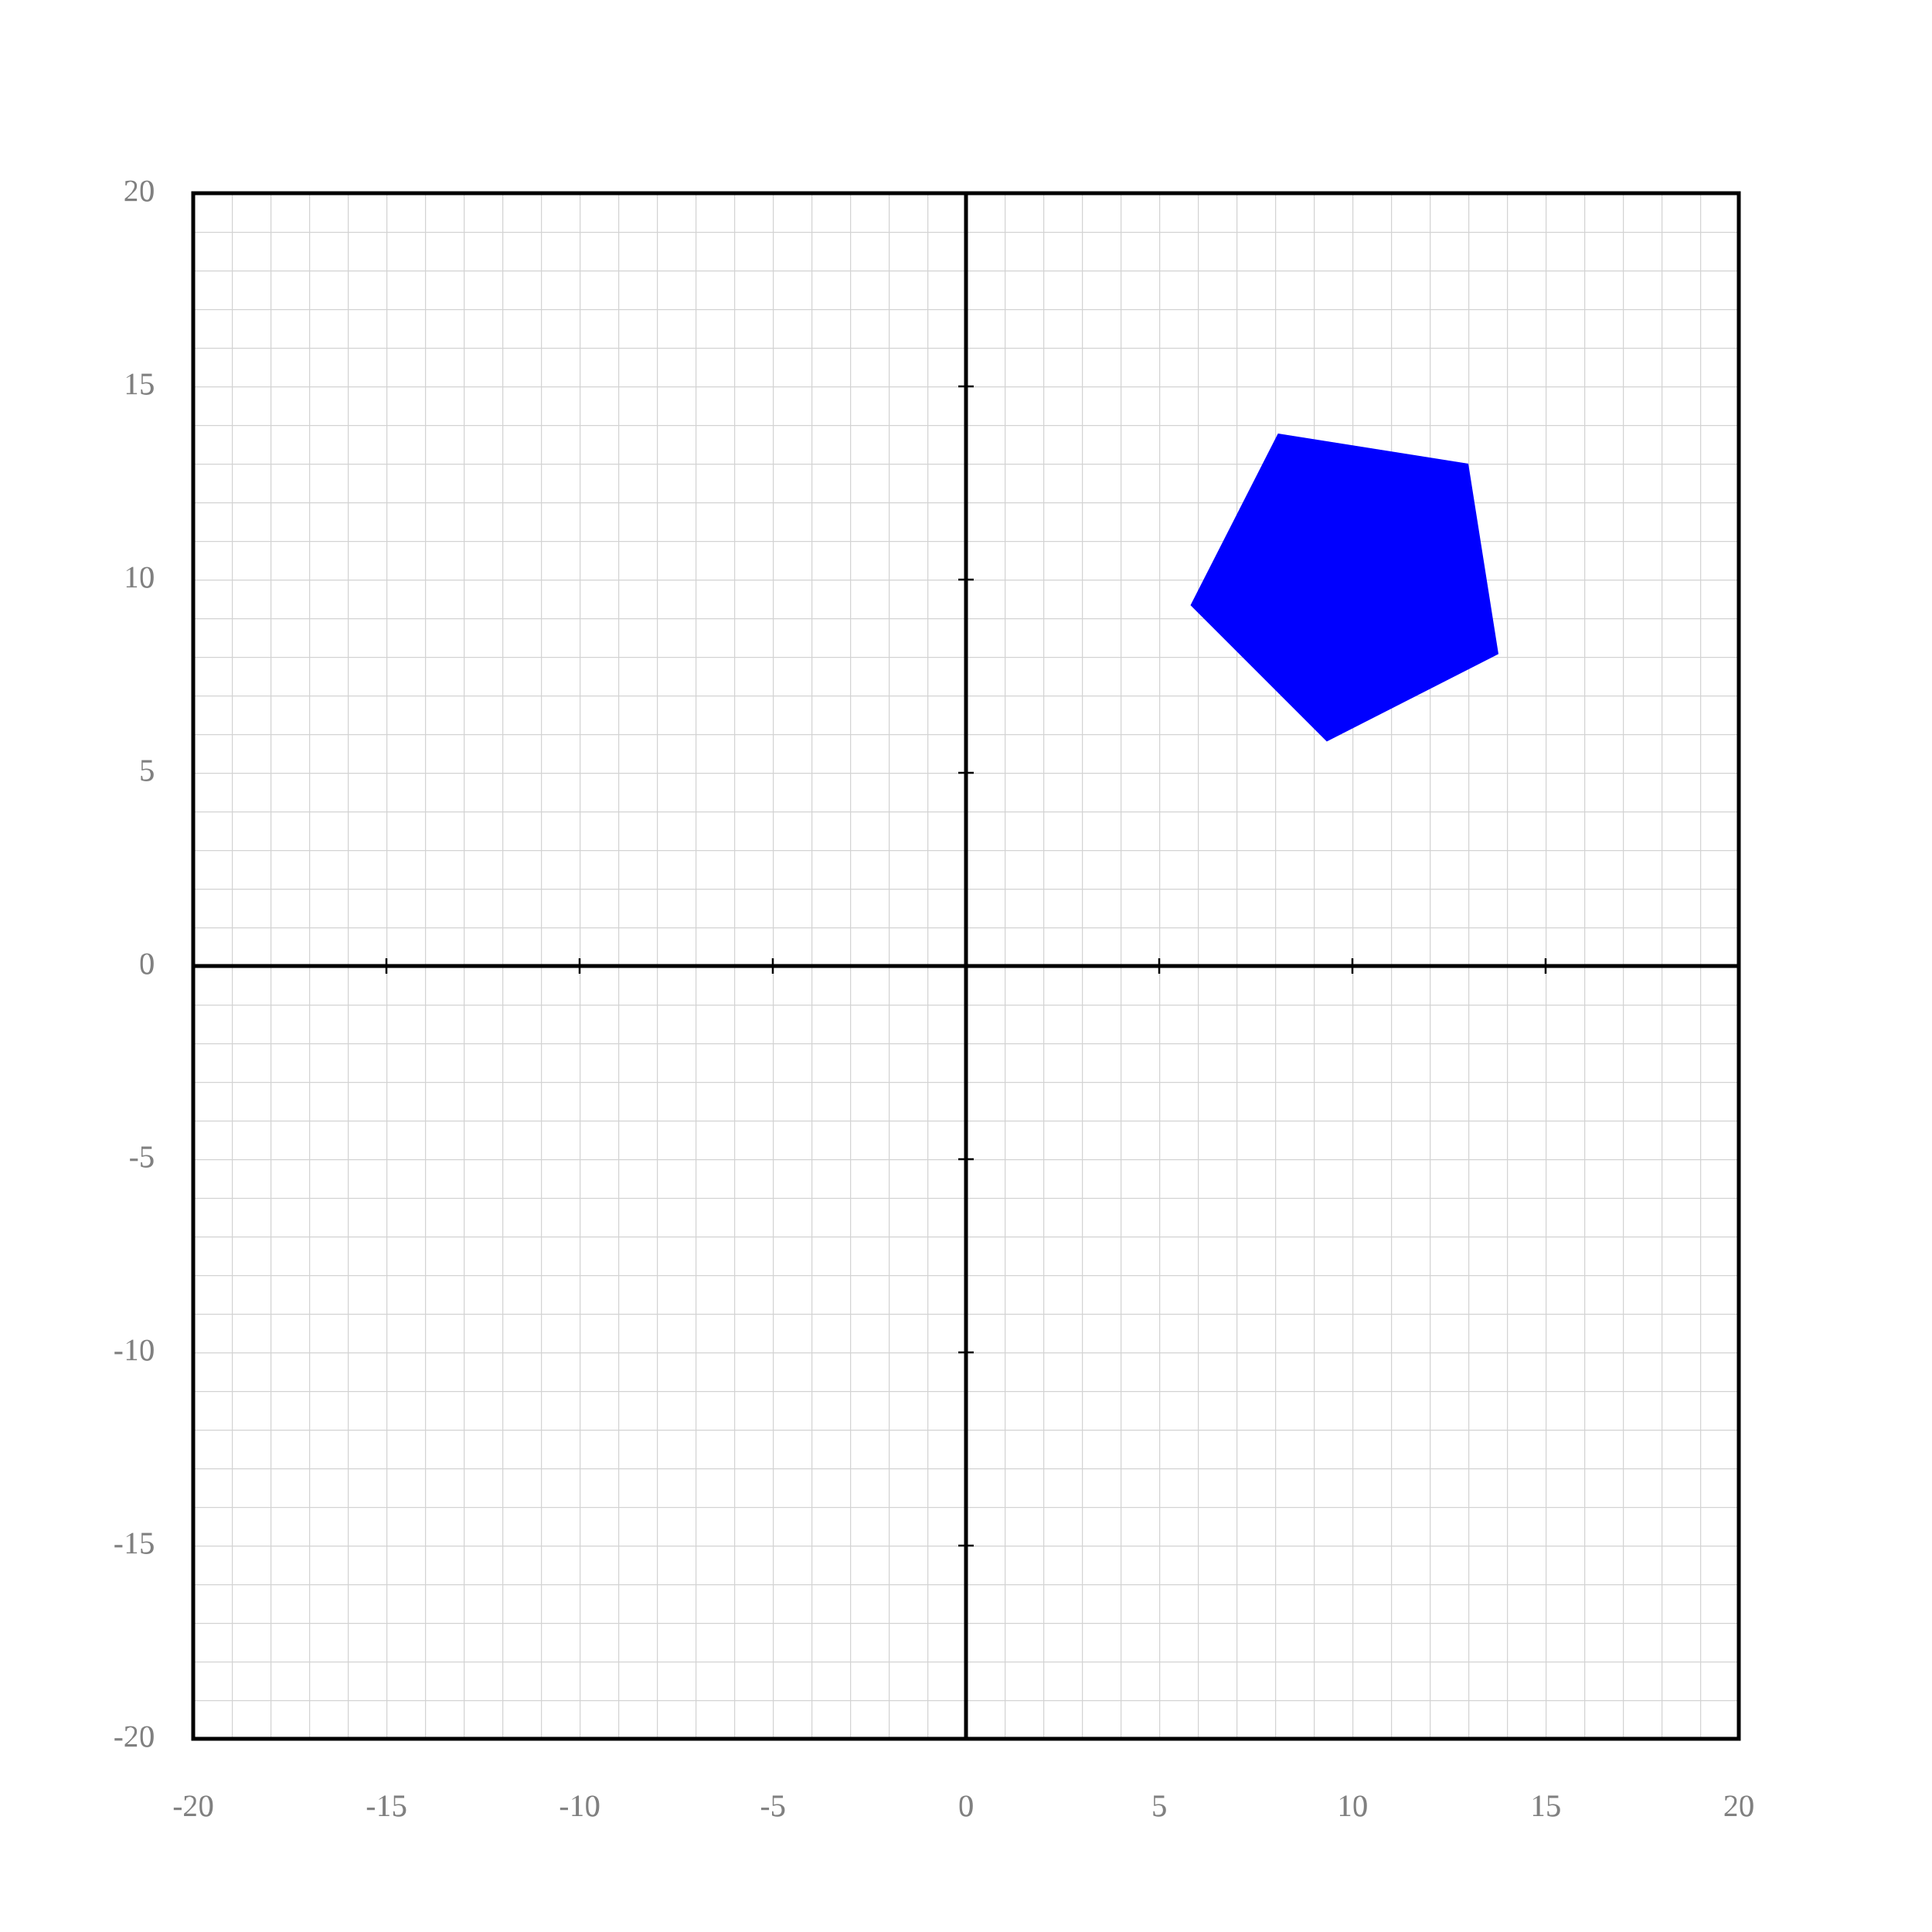
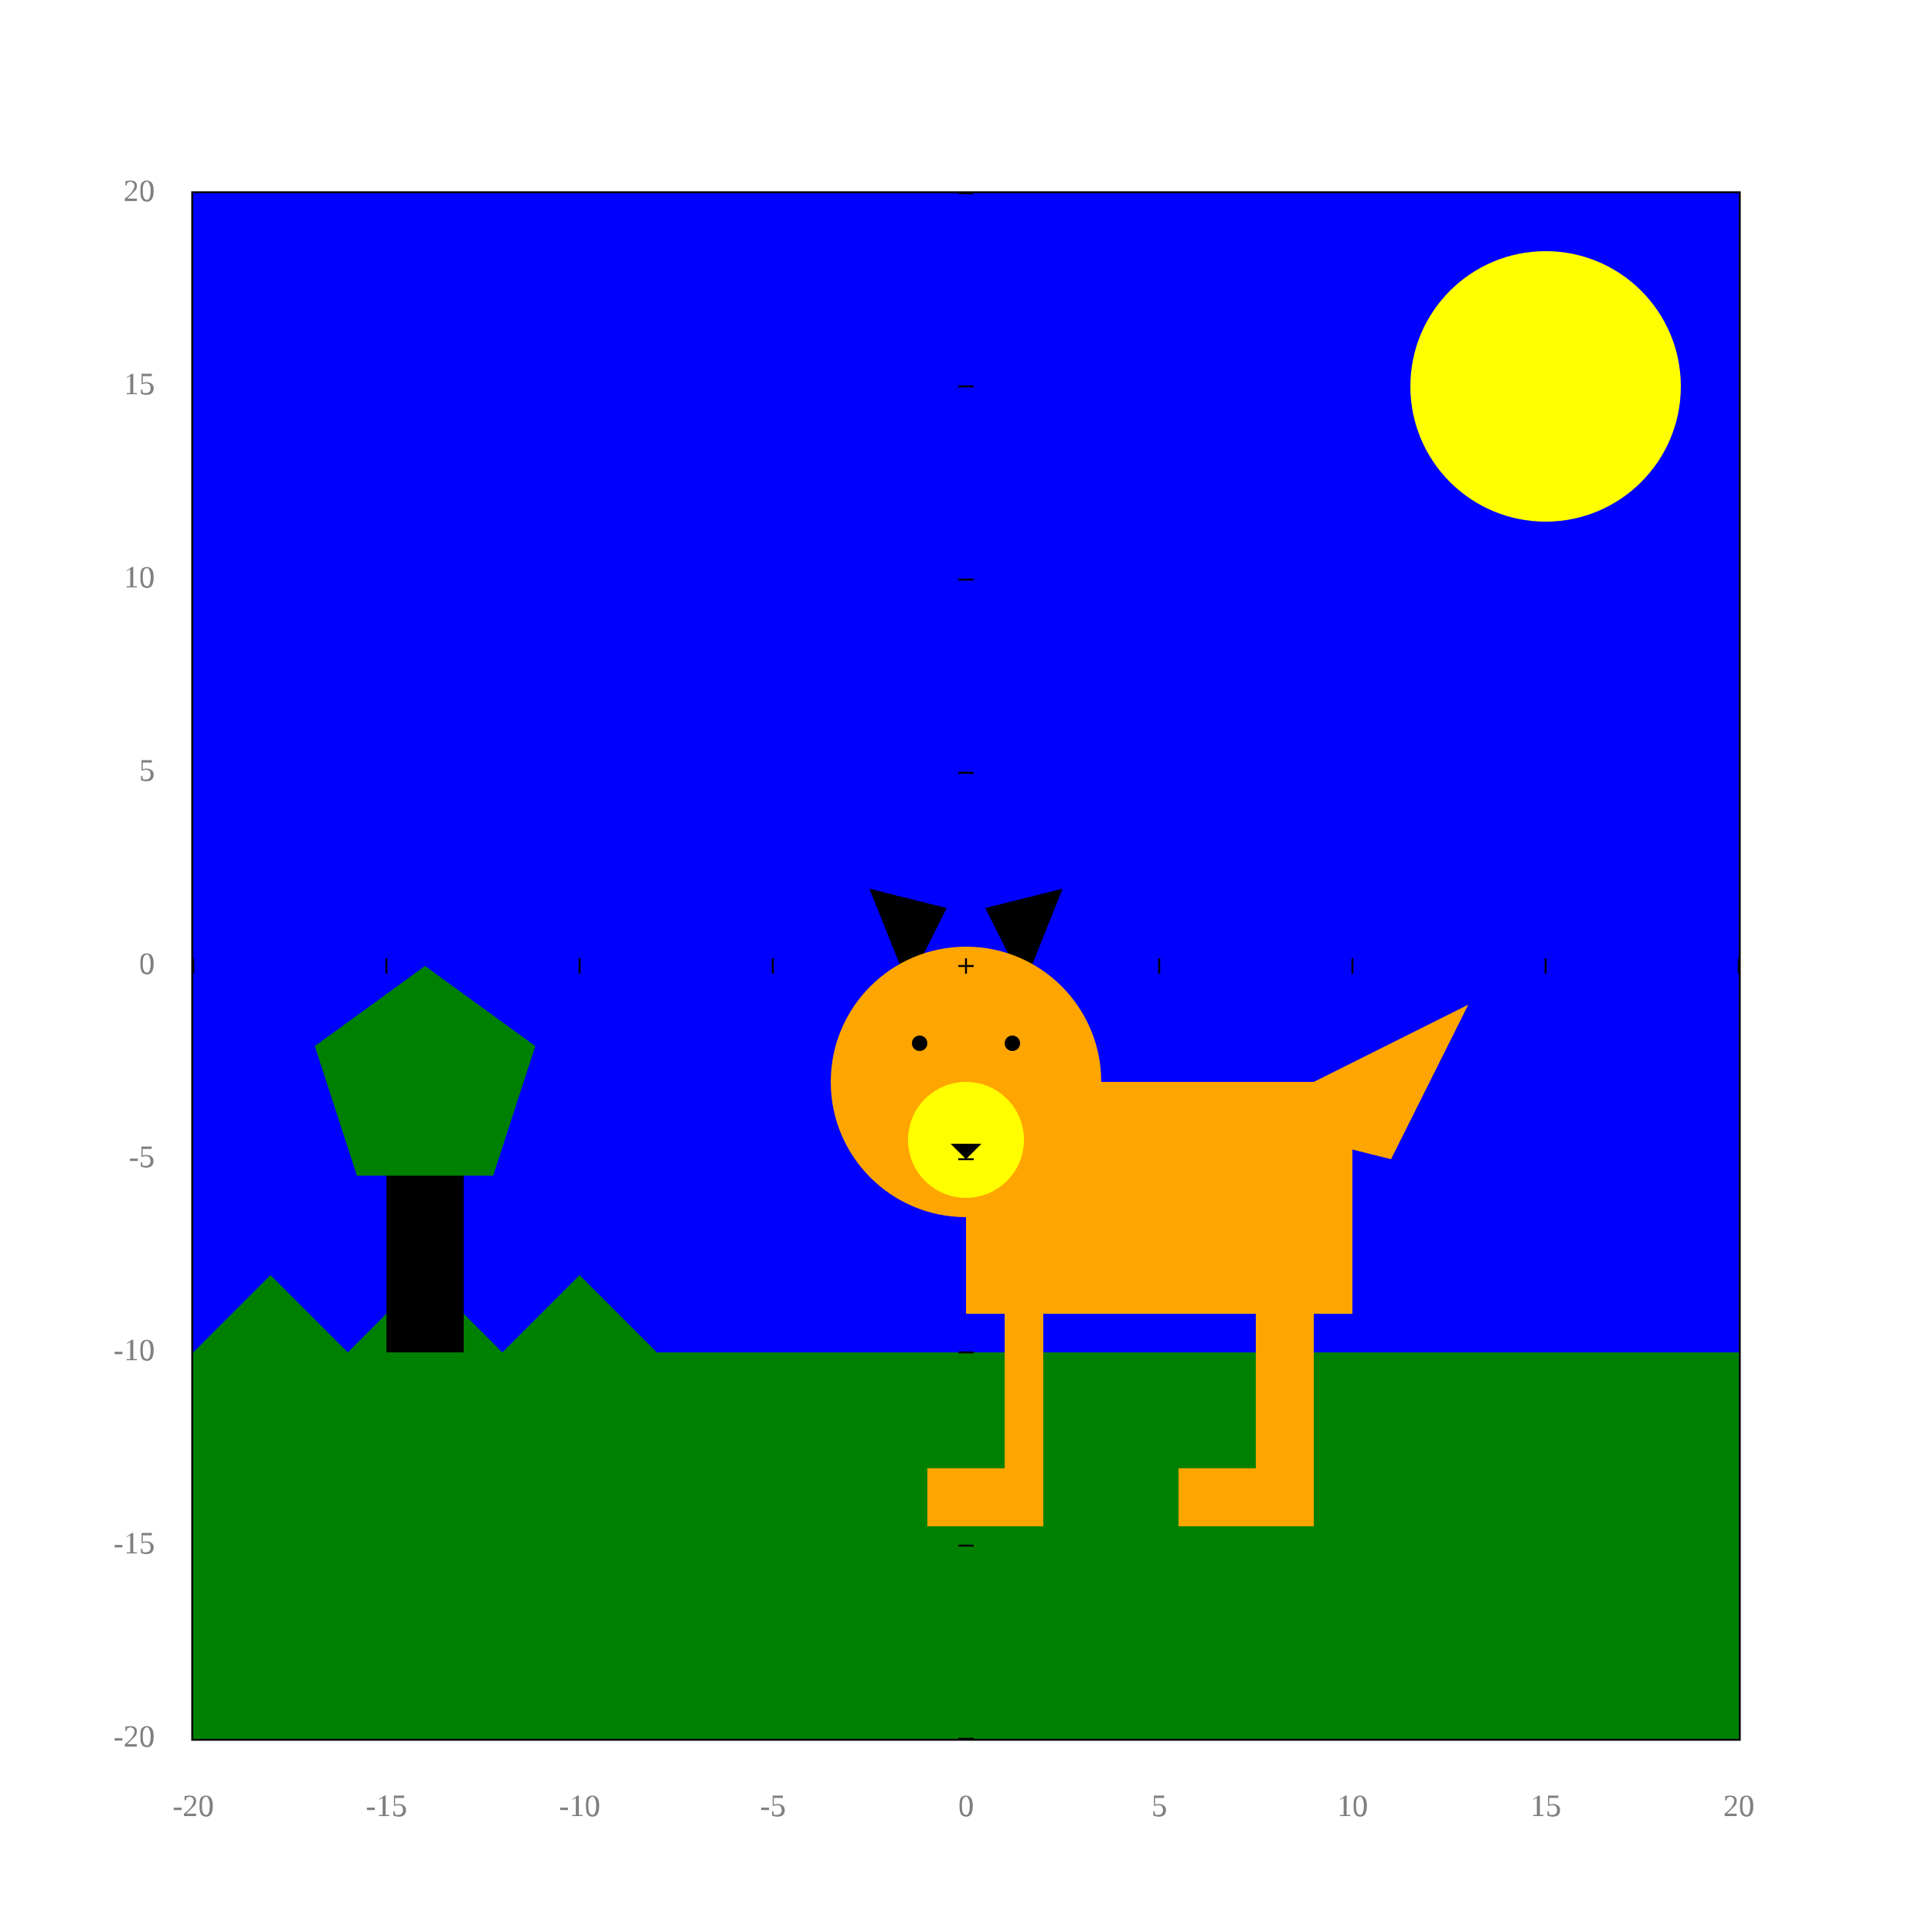
<svg xmlns="http://www.w3.org/2000/svg" width="500" height="500" viewBox="-25 -25 50 50">
  <defs>
    <pattern id="grid" width="1" height="1" patternUnits="userSpaceOnUse">
      <path d="M 1 0 L 0 0 0 1" fill="none" stroke="lightgray" stroke-width="0.05" />
    </pattern>
    <clipPath id="grid-clip">
      <rect x="-20" y="-20" width="40" height="40" />
    </clipPath>
  </defs>
  <rect x="-20" y="-20" width="40" height="40" fill="url(#grid)" stroke="black" stroke-width="0.1" />
  <line x1="-20" y1="0" x2="20" y2="0" stroke="black" stroke-width="0.1" />
  <line x1="0" y1="-20" x2="0" y2="20" stroke="black" stroke-width="0.1" />
  <g clip-path="url(#grid-clip)" transform="scale(1, -1)">
-     <g transform="translate(10.0 10.0)">
-       <g transform="rotate(-45.0 0.0 0.0)">
-         <polygon points="0.0,4.243 4.035,1.311 2.494,-3.432 -2.494,-3.432 -4.035,1.311" fill="blue" />
+     <polygon points="-20.0,-20.0 -20.0,20.0 20.0,20.0 20.0,-20.0" fill="Blue" />
+     <g transform="translate(15.0 15.0)">
+       <circle cx="0" cy="0" r="3.5" fill="Yellow" />
+     </g>
+     <polygon points="-20.0,-20.0 -20.0,-10.0 -18.0,-8.0 -16.0,-10.0 -14.0,-8.0 -12.0,-10.0 -10.0,-8.0 -8.0,-10.0 20.0,-10.0 20.0,-20.0" fill="Green" />
+     <polygon points="-15.0,-10.0 -15.0,-5.0 -13.0,-5.0 -13.0,-10.0" fill="Black" />
+     <g transform="translate(-14.0 -3.0)">
+       <g transform="rotate(-0.0 0.0 0.0)">
+         <polygon points="0.0,3.0 2.853,0.927 1.763,-2.427 -1.763,-2.427 -2.853,0.927" fill="Green" />
      </g>
+     </g>
+     <polygon points="-1.5,-0.5 -0.5,1.5 -2.5,2.0" fill="Black" />
+     <polygon points="1.5,-0.5 0.5,1.5 2.5,2.0" fill="Black" />
+     <polygon points="7.0,-4.0 13.0,-1.0 11.0,-5.0" fill="Orange" />
+     <polygon points="0.0,-9.0 0.0,-3.0 10.0,-3.0 10.0,-9.0" fill="Orange" />
+     <polygon points="1.0,-13.0 1.0,-9.0 2.0,-9.0 2.0,-13.0" fill="Orange" />
+     <polygon points="-1.0,-14.5 -1.0,-13.0 2.0,-13.0 2.0,-14.5" fill="Orange" />
+     <polygon points="7.5,-13.0 7.5,-9.0 9.0,-9.0 9.0,-13.0" fill="Orange" />
+     <polygon points="5.5,-14.5 5.5,-13.0 9.0,-13.0 9.0,-14.5" fill="Orange" />
+     <g transform="translate(0.0 -3.0)">
+       <circle cx="0" cy="0" r="3.5" fill="Orange" />
+     </g>
+     <g transform="translate(0.0 -4.5)">
+       <circle cx="0" cy="0" r="1.5" fill="Yellow" />
+     </g>
+     <polygon points="0.0,-5.0 -0.4,-4.6 0.4,-4.6" fill="Black" />
+     <g transform="translate(-1.2 -2.0)">
+       <circle cx="0" cy="0" r="0.2" fill="Black" />
+     </g>
+     <g transform="translate(1.2 -2.0)">
+       <circle cx="0" cy="0" r="0.2" fill="Black" />
    </g>
  </g>
  <text x="-20" y="22" font-size="0.8" text-anchor="middle" fill="gray">-20</text>
  <line x1="-20" y1="-0.2" x2="-20" y2="0.2" stroke="black" stroke-width="0.05" />
  <text x="-15" y="22" font-size="0.8" text-anchor="middle" fill="gray">-15</text>
  <line x1="-15" y1="-0.2" x2="-15" y2="0.2" stroke="black" stroke-width="0.05" />
  <text x="-10" y="22" font-size="0.8" text-anchor="middle" fill="gray">-10</text>
  <line x1="-10" y1="-0.2" x2="-10" y2="0.2" stroke="black" stroke-width="0.05" />
  <text x="-5" y="22" font-size="0.8" text-anchor="middle" fill="gray">-5</text>
  <line x1="-5" y1="-0.2" x2="-5" y2="0.2" stroke="black" stroke-width="0.05" />
  <text x="0" y="22" font-size="0.8" text-anchor="middle" fill="gray">0</text>
  <line x1="0" y1="-0.2" x2="0" y2="0.2" stroke="black" stroke-width="0.05" />
  <text x="5" y="22" font-size="0.8" text-anchor="middle" fill="gray">5</text>
  <line x1="5" y1="-0.2" x2="5" y2="0.2" stroke="black" stroke-width="0.05" />
  <text x="10" y="22" font-size="0.8" text-anchor="middle" fill="gray">10</text>
  <line x1="10" y1="-0.2" x2="10" y2="0.2" stroke="black" stroke-width="0.05" />
  <text x="15" y="22" font-size="0.8" text-anchor="middle" fill="gray">15</text>
  <line x1="15" y1="-0.2" x2="15" y2="0.2" stroke="black" stroke-width="0.05" />
  <text x="20" y="22" font-size="0.8" text-anchor="middle" fill="gray">20</text>
  <line x1="20" y1="-0.2" x2="20" y2="0.2" stroke="black" stroke-width="0.05" />
  <text x="-21" y="-19.8" font-size="0.8" text-anchor="end" fill="gray">20</text>
  <line x1="-0.2" y1="-20" x2="0.2" y2="-20" stroke="black" stroke-width="0.05" />
  <text x="-21" y="-14.8" font-size="0.8" text-anchor="end" fill="gray">15</text>
  <line x1="-0.2" y1="-15" x2="0.2" y2="-15" stroke="black" stroke-width="0.05" />
  <text x="-21" y="-9.8" font-size="0.8" text-anchor="end" fill="gray">10</text>
  <line x1="-0.2" y1="-10" x2="0.2" y2="-10" stroke="black" stroke-width="0.05" />
  <text x="-21" y="-4.8" font-size="0.8" text-anchor="end" fill="gray">5</text>
  <line x1="-0.2" y1="-5" x2="0.2" y2="-5" stroke="black" stroke-width="0.05" />
  <text x="-21" y="0.2" font-size="0.8" text-anchor="end" fill="gray">0</text>
  <line x1="-0.2" y1="0" x2="0.2" y2="0" stroke="black" stroke-width="0.05" />
  <text x="-21" y="5.2" font-size="0.8" text-anchor="end" fill="gray">-5</text>
  <line x1="-0.2" y1="5" x2="0.2" y2="5" stroke="black" stroke-width="0.05" />
  <text x="-21" y="10.2" font-size="0.8" text-anchor="end" fill="gray">-10</text>
  <line x1="-0.2" y1="10" x2="0.2" y2="10" stroke="black" stroke-width="0.05" />
  <text x="-21" y="15.2" font-size="0.8" text-anchor="end" fill="gray">-15</text>
  <line x1="-0.2" y1="15" x2="0.2" y2="15" stroke="black" stroke-width="0.05" />
  <text x="-21" y="20.2" font-size="0.8" text-anchor="end" fill="gray">-20</text>
  <line x1="-0.2" y1="20" x2="0.2" y2="20" stroke="black" stroke-width="0.05" />
</svg>
